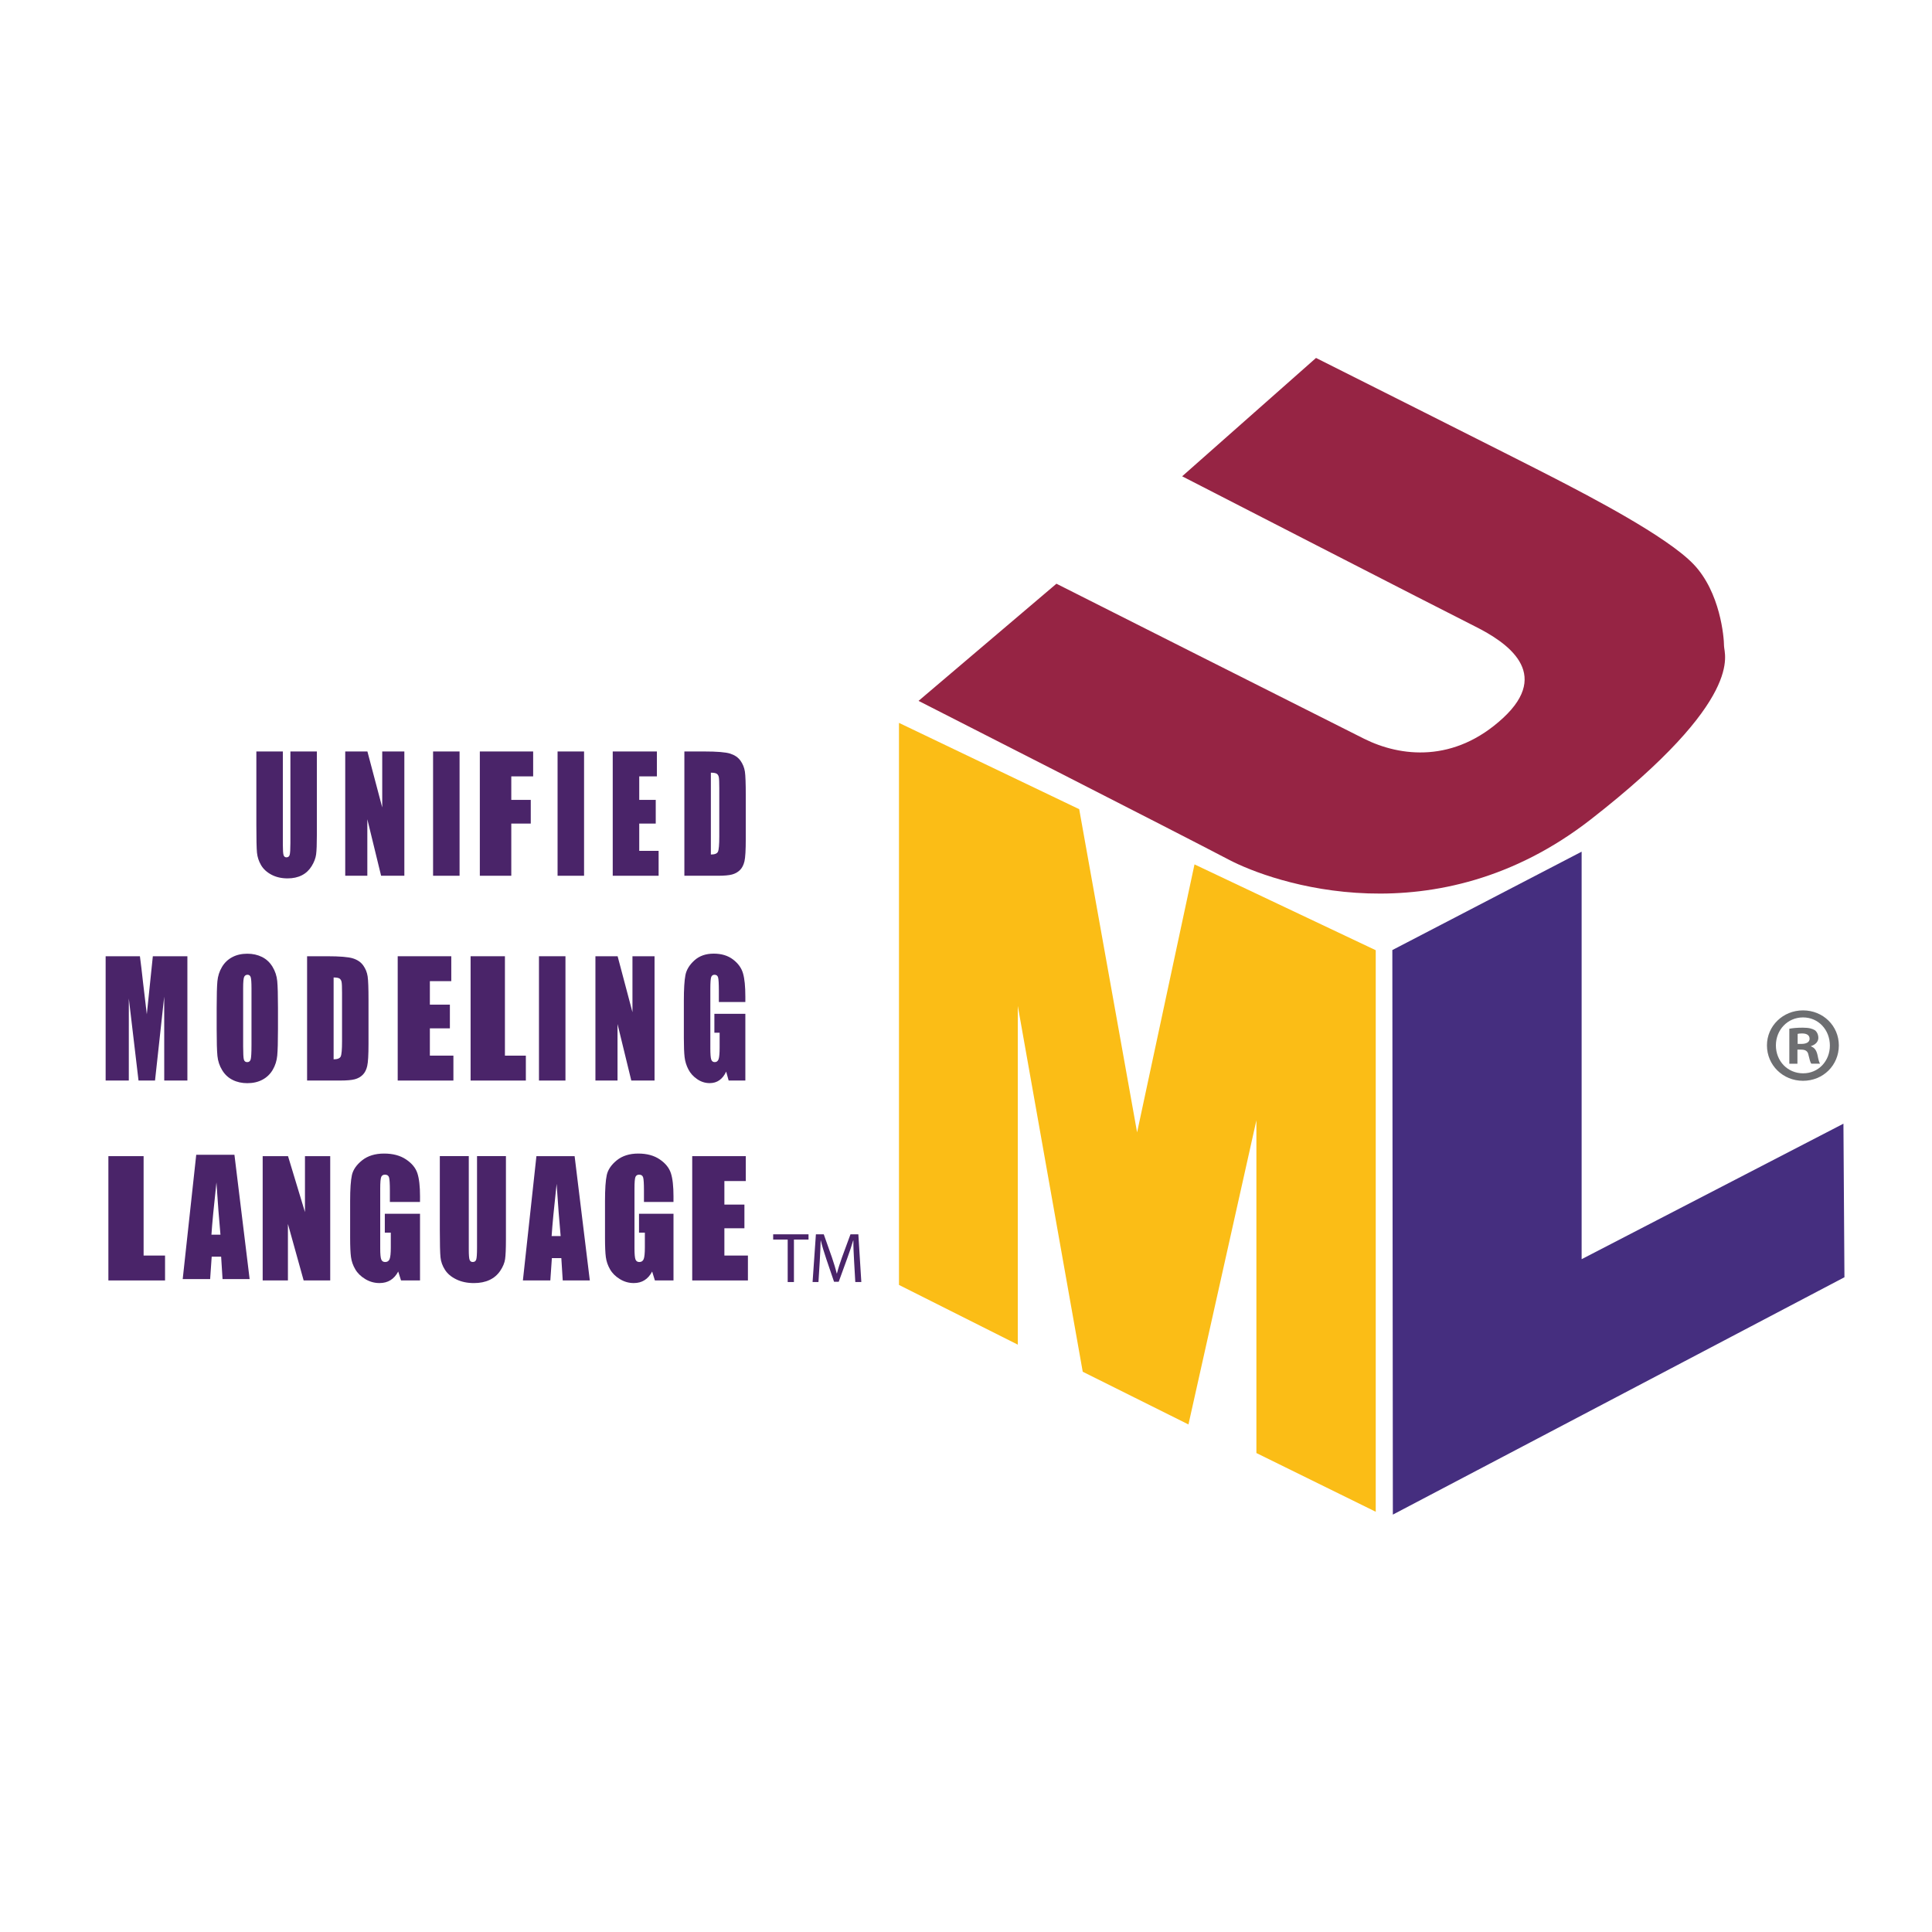
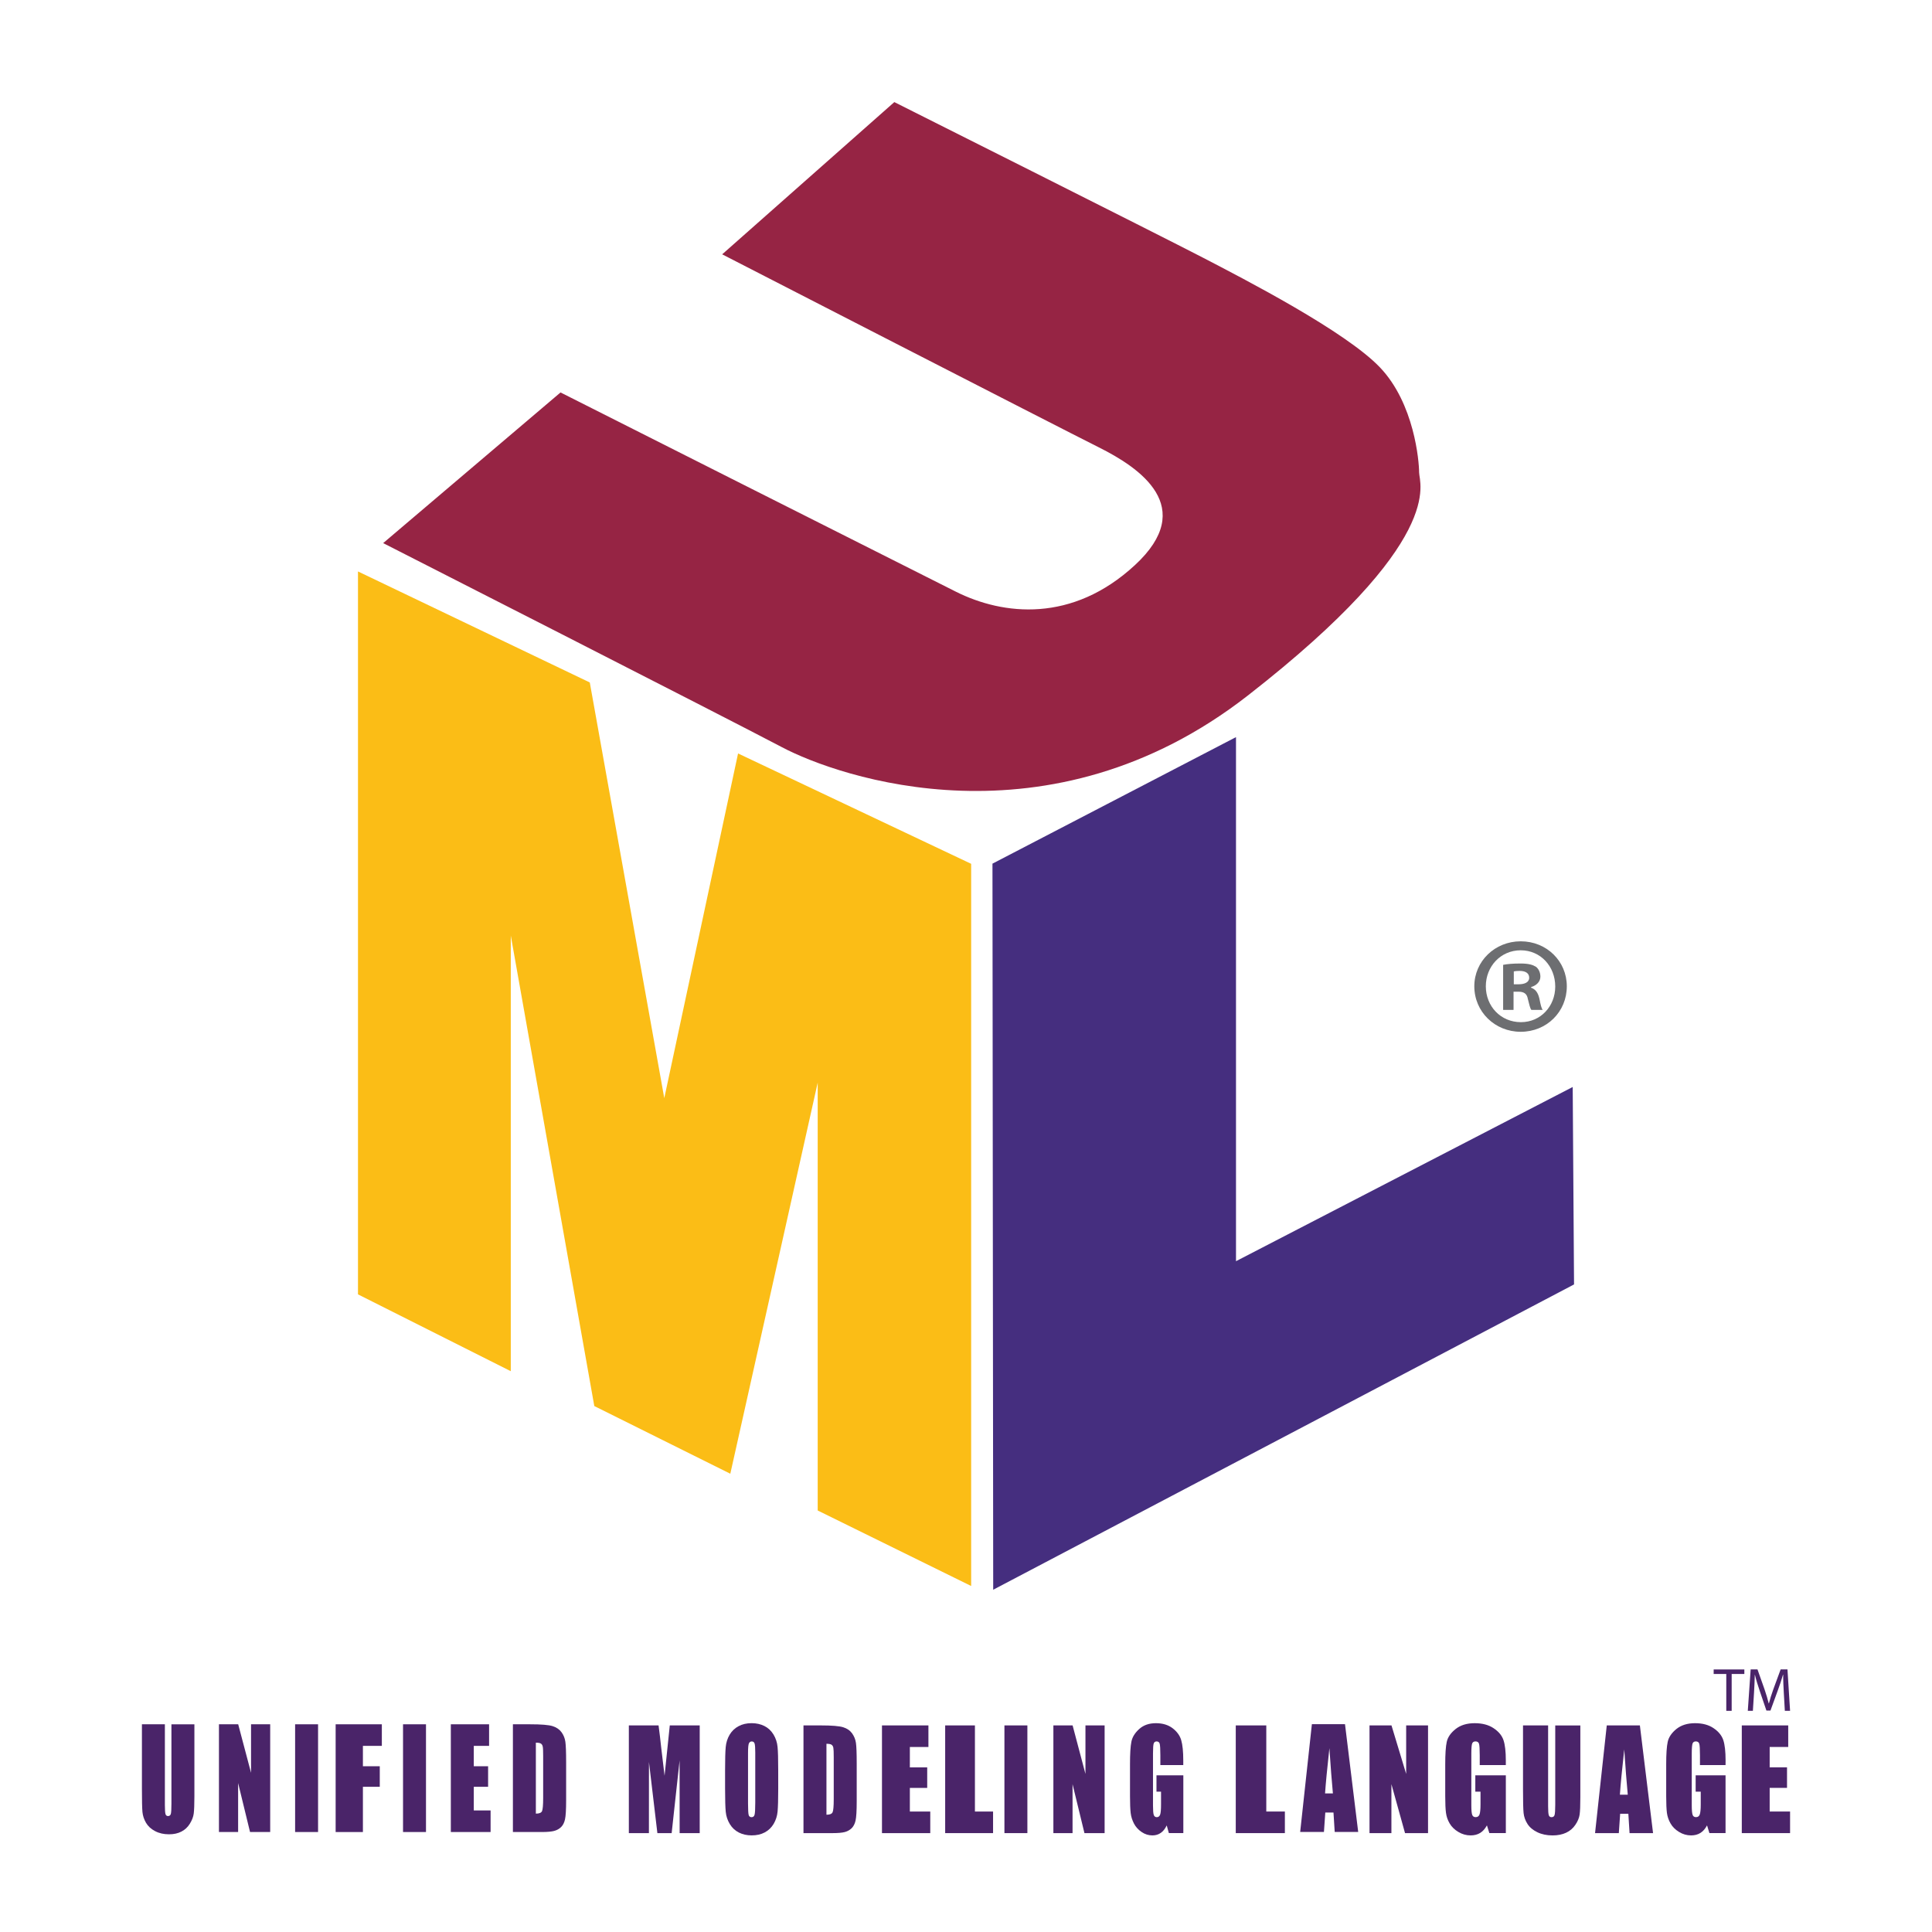
<svg xmlns="http://www.w3.org/2000/svg" version="1.1" id="Layer_1" x="0px" y="0px" width="100px" height="100px" viewBox="150 95.5 100 100" enable-background="new 150 95.5 100 100" xml:space="preserve">
  <g>
-     <polygon fill="#FBBD16" points="202.681,165.099 202.681,147.565 206.042,166.501 211.514,169.229 215.031,153.487    215.031,170.709 221.208,173.748 221.208,144.683 211.827,140.241 208.856,154.111 205.859,137.383 196.531,132.916    196.531,162.008  " />
-     <polygon fill="#452E7F" points="222.067,144.675 231.865,139.583 231.865,160.675 245.416,153.662 245.468,161.61 222.094,173.896     " />
-     <path fill="#962444" d="M218.117,114.027l-6.929,6.126c0,0,13.519,6.949,15.16,7.77c1.643,0.821,3.979,2.4,1.453,4.738   s-5.306,2.021-7.201,1.074c-1.896-0.947-15.919-8.022-15.919-8.022l-7.137,6.064c0,0,13.77,7.012,16.044,8.212   c2.274,1.201,10.738,4.169,18.761-2.084c8.022-6.253,6.886-8.528,6.886-8.97c0-0.442-0.189-2.78-1.579-4.232   s-5.433-3.538-7.138-4.422C228.813,119.395,218.117,114.027,218.117,114.027z" />
+     <polygon fill="#FBBD16" points="176.438,166.473 176.438,143.922 180.761,168.277 187.801,171.78 192.324,151.537 192.324,173.683    200.267,177.591 200.267,140.211 188.202,134.499 184.383,152.34 180.527,130.824 168.529,125.078 168.529,162.496  " />
+     <polygon fill="#452E7F" points="201.37,140.202 213.975,133.653 213.975,160.779 231.403,151.762 231.472,161.982 201.408,177.784     " />
+     <path fill="#962444" d="M196.29,100.784l-8.91,7.88c0,0,17.385,8.935,19.496,9.991c2.116,1.056,5.122,3.087,1.87,6.093   c-3.248,3.005-6.821,2.601-9.261,1.382c-2.435-1.218-20.472-10.317-20.472-10.317l-9.18,7.798c0,0,17.71,9.018,20.637,10.562   c2.922,1.544,13.811,5.363,24.127-2.68s8.856-10.968,8.856-11.537c0-0.569-0.243-3.575-2.031-5.444s-6.988-4.549-9.18-5.687   C210.051,107.689,196.29,100.784,196.29,100.784z" />
    <g>
-       <path fill="#6D6E71" d="M245.178,149.609c0,1.026-0.807,1.833-1.855,1.833c-1.038,0-1.866-0.807-1.866-1.833    c0-1.005,0.828-1.812,1.866-1.812C244.371,147.798,245.178,148.604,245.178,149.609z M241.92,149.609    c0,0.806,0.597,1.446,1.413,1.446c0.796,0,1.381-0.641,1.381-1.436c0-0.807-0.585-1.458-1.392-1.458    C242.517,148.163,241.92,148.814,241.92,149.609z M243.035,150.559h-0.42v-1.811c0.166-0.033,0.397-0.056,0.696-0.056    c0.342,0,0.497,0.056,0.629,0.133c0.1,0.077,0.177,0.221,0.177,0.397c0,0.198-0.154,0.354-0.375,0.42v0.021    c0.177,0.066,0.275,0.198,0.331,0.442c0.055,0.275,0.088,0.386,0.132,0.452h-0.452c-0.056-0.066-0.089-0.231-0.144-0.441    c-0.033-0.199-0.144-0.287-0.376-0.287h-0.198V150.559L243.035,150.559z M243.046,149.532h0.199c0.231,0,0.419-0.077,0.419-0.265    c0-0.166-0.121-0.276-0.386-0.276c-0.11,0-0.188,0.011-0.232,0.022V149.532L243.046,149.532z" />
+       <path fill="#6D6E71" d="M231.098,146.55c0,1.317-1.038,2.355-2.387,2.355c-1.337,0-2.401-1.038-2.401-2.355    c0-1.295,1.064-2.328,2.401-2.328C230.06,144.222,231.098,145.255,231.098,146.55z M226.906,146.55    c0,1.032,0.767,1.857,1.817,1.857c1.023,0,1.776-0.825,1.776-1.845c0-1.038-0.753-1.875-1.789-1.875    C227.673,144.688,226.906,145.524,226.906,146.55z M228.34,147.771h-0.538v-2.331c0.214-0.043,0.513-0.069,0.896-0.069    c0.435,0,0.636,0.069,0.804,0.169c0.131,0.104,0.228,0.284,0.228,0.512c0,0.253-0.196,0.456-0.481,0.538v0.032    c0.229,0.084,0.357,0.254,0.429,0.565c0.07,0.356,0.11,0.499,0.169,0.584h-0.584c-0.071-0.085-0.111-0.299-0.183-0.571    c-0.044-0.254-0.188-0.37-0.485-0.37h-0.254V147.771L228.34,147.771z M228.354,146.446h0.254c0.299,0,0.543-0.098,0.543-0.337    c0-0.213-0.155-0.355-0.498-0.355c-0.144,0-0.24,0.012-0.299,0.026V146.446L228.354,146.446z" />
    </g>
  </g>
  <g>
-     <path fill="#4A2469" d="M166.401,134.396v4.3c0,0.488-0.013,0.83-0.039,1.027s-0.103,0.4-0.231,0.608s-0.296,0.366-0.506,0.473   c-0.209,0.107-0.456,0.161-0.74,0.161c-0.314,0-0.592-0.063-0.833-0.19c-0.241-0.127-0.42-0.292-0.54-0.497   c-0.119-0.204-0.189-0.419-0.211-0.646s-0.032-0.703-0.032-1.429v-3.807h1.371v4.824c0,0.281,0.013,0.46,0.037,0.539   c0.025,0.078,0.075,0.117,0.15,0.117c0.086,0,0.141-0.043,0.167-0.129c0.024-0.086,0.037-0.29,0.037-0.61v-4.741H166.401z" />
-     <path fill="#4A2469" d="M170.929,134.396v6.433h-1.203l-0.713-2.924v2.924h-1.144v-6.433h1.148l0.767,2.897v-2.897H170.929z" />
-     <path fill="#4A2469" d="M173.787,134.396v6.433h-1.371v-6.433H173.787z" />
-     <path fill="#4A2469" d="M174.836,134.396h2.76v1.289h-1.132v1.217h1.008v1.226h-1.008v2.701h-1.628V134.396z" />
-     <path fill="#4A2469" d="M180.231,134.396v6.433h-1.371v-6.433H180.231z" />
-     <path fill="#4A2469" d="M181.716,134.396H184v1.289h-0.913v1.217h0.854v1.226h-0.854v1.412h1.003v1.289h-2.375V134.396z" />
-     <path fill="#4A2469" d="M185.423,134.396h1.027c0.663,0,1.111,0.037,1.344,0.111c0.234,0.075,0.412,0.196,0.533,0.366   s0.197,0.358,0.229,0.566c0.03,0.208,0.045,0.617,0.045,1.226v2.253c0,0.578-0.022,0.963-0.067,1.158   c-0.045,0.195-0.123,0.348-0.233,0.457c-0.111,0.11-0.248,0.187-0.411,0.231c-0.163,0.043-0.408,0.065-0.736,0.065h-1.731V134.396z    M186.794,135.494v4.236c0.199,0,0.321-0.048,0.367-0.145c0.045-0.097,0.069-0.36,0.069-0.79v-2.502   c0-0.292-0.008-0.479-0.023-0.561c-0.015-0.082-0.05-0.143-0.104-0.181C187.047,135.514,186.944,135.494,186.794,135.494z" />
-     <path fill="#4A2469" d="M159.699,144.995v6.434h-1.198l-0.002-4.343l-0.475,4.343h-0.854l-0.502-4.248l-0.001,4.248h-1.199v-6.434   h1.774c0.052,0.388,0.106,0.845,0.163,1.369l0.194,1.635l0.312-3.004H159.699z" />
-     <path fill="#4A2469" d="M164.388,148.765c0,0.646-0.013,1.104-0.038,1.372s-0.103,0.515-0.234,0.737   c-0.131,0.222-0.309,0.393-0.533,0.512s-0.484,0.179-0.782,0.179c-0.282,0-0.536-0.056-0.761-0.169   c-0.225-0.112-0.405-0.28-0.542-0.506c-0.137-0.226-0.218-0.47-0.244-0.735c-0.026-0.265-0.039-0.728-0.039-1.39v-1.101   c0-0.646,0.013-1.104,0.037-1.372c0.025-0.27,0.103-0.515,0.235-0.737c0.131-0.223,0.309-0.394,0.533-0.512   c0.224-0.12,0.484-0.179,0.782-0.179c0.282,0,0.536,0.057,0.761,0.169c0.225,0.113,0.406,0.282,0.542,0.507   c0.137,0.225,0.218,0.47,0.244,0.734s0.039,0.729,0.039,1.391L164.388,148.765L164.388,148.765z M163.017,146.651   c0-0.299-0.014-0.49-0.041-0.573c-0.027-0.083-0.083-0.125-0.168-0.125c-0.072,0-0.127,0.034-0.166,0.101   c-0.038,0.068-0.057,0.267-0.057,0.598v3.002c0,0.373,0.013,0.604,0.038,0.69c0.025,0.088,0.083,0.132,0.175,0.132   c0.094,0,0.154-0.051,0.18-0.151c0.025-0.101,0.039-0.34,0.039-0.719V146.651z" />
-     <path fill="#4A2469" d="M165.896,144.995h1.027c0.663,0,1.111,0.037,1.345,0.111c0.234,0.074,0.412,0.196,0.533,0.366   c0.121,0.169,0.197,0.358,0.228,0.566s0.045,0.617,0.045,1.226v2.254c0,0.578-0.022,0.964-0.067,1.158   c-0.044,0.195-0.122,0.347-0.233,0.457s-0.248,0.187-0.411,0.23c-0.163,0.043-0.409,0.065-0.737,0.065h-1.731V144.995z    M167.268,146.094v4.236c0.199,0,0.321-0.049,0.367-0.146s0.069-0.359,0.069-0.79v-2.501c0-0.292-0.007-0.479-0.023-0.562   c-0.015-0.082-0.05-0.142-0.105-0.181C167.521,146.113,167.418,146.094,167.268,146.094z" />
-     <path fill="#4A2469" d="M170.585,144.995h2.773v1.289h-1.108v1.217h1.036v1.226h-1.036v1.412h1.218v1.29h-2.883V144.995z" />
-     <path fill="#4A2469" d="M176.135,144.995v5.145h1.083v1.289h-2.86v-6.434H176.135z" />
-     <path fill="#4A2469" d="M179.268,144.995v6.434h-1.371v-6.434H179.268z" />
-     <path fill="#4A2469" d="M183.879,144.995v6.434h-1.203l-0.713-2.925v2.925h-1.144v-6.434h1.149l0.768,2.896v-2.896H183.879z" />
-     <path fill="#4A2469" d="M188.579,147.365h-1.371v-0.583c0-0.368-0.014-0.598-0.04-0.69c-0.026-0.092-0.087-0.139-0.185-0.139   c-0.084,0-0.141,0.04-0.171,0.119c-0.03,0.079-0.045,0.283-0.045,0.611v3.085c0,0.288,0.015,0.479,0.045,0.569   c0.031,0.092,0.091,0.138,0.182,0.138c0.099,0,0.166-0.052,0.201-0.155c0.036-0.104,0.053-0.304,0.053-0.604v-0.763h-0.272v-0.977   h1.603v3.451h-0.865l-0.127-0.461c-0.093,0.199-0.211,0.348-0.353,0.447c-0.142,0.1-0.309,0.149-0.502,0.149   c-0.229,0-0.445-0.067-0.646-0.205c-0.2-0.136-0.353-0.305-0.456-0.506c-0.104-0.201-0.169-0.412-0.195-0.633   c-0.026-0.222-0.039-0.554-0.039-0.996v-1.91c0-0.614,0.027-1.061,0.081-1.339s0.21-0.533,0.467-0.765s0.589-0.348,0.998-0.348   c0.401,0,0.734,0.101,0.999,0.302c0.265,0.202,0.437,0.44,0.517,0.717c0.081,0.277,0.121,0.679,0.121,1.205L188.579,147.365   L188.579,147.365z" />
-     <path fill="#4A2469" d="M157.433,155.342v5.145h1.11v1.289h-2.933v-6.434H157.433z" />
-     <path fill="#4A2469" d="M162.134,155.27l0.787,6.434h-1.402l-0.073-1.158h-0.489l-0.08,1.158h-1.42l0.7-6.434H162.134z    M161.411,159.406c-0.068-0.729-0.138-1.629-0.208-2.703c-0.136,1.233-0.222,2.134-0.259,2.703H161.411z" />
-     <path fill="#4A2469" d="M167.092,155.342v6.434h-1.375l-0.814-2.925v2.925h-1.307v-6.434h1.312l0.877,2.896v-2.896H167.092z" />
-     <path fill="#4A2469" d="M171.739,157.712h-1.559v-0.583c0-0.367-0.015-0.598-0.044-0.69c-0.029-0.093-0.1-0.139-0.209-0.139   c-0.096,0-0.161,0.04-0.195,0.119c-0.034,0.08-0.052,0.283-0.052,0.611v3.085c0,0.288,0.017,0.479,0.052,0.569   c0.034,0.092,0.103,0.138,0.206,0.138c0.112,0,0.189-0.052,0.229-0.154c0.041-0.104,0.061-0.305,0.061-0.604v-0.762h-0.31v-0.977   h1.822v3.45h-0.983l-0.145-0.461c-0.106,0.199-0.24,0.349-0.4,0.447c-0.162,0.101-0.352,0.15-0.571,0.15   c-0.261,0-0.505-0.068-0.733-0.205s-0.401-0.305-0.519-0.507c-0.119-0.201-0.192-0.412-0.222-0.633   c-0.03-0.222-0.044-0.554-0.044-0.995v-1.911c0-0.614,0.031-1.061,0.092-1.339c0.062-0.277,0.239-0.532,0.531-0.765   c0.292-0.231,0.67-0.348,1.134-0.348c0.457,0,0.835,0.101,1.136,0.303c0.301,0.2,0.497,0.439,0.588,0.716s0.137,0.679,0.137,1.205   L171.739,157.712L171.739,157.712z" />
-     <path fill="#4A2469" d="M176.187,155.342v4.301c0,0.487-0.015,0.83-0.043,1.027s-0.112,0.399-0.252,0.607   c-0.14,0.208-0.324,0.366-0.552,0.473c-0.229,0.108-0.499,0.162-0.809,0.162c-0.343,0-0.647-0.063-0.91-0.191   c-0.264-0.127-0.46-0.293-0.59-0.497c-0.13-0.203-0.208-0.418-0.231-0.646c-0.023-0.227-0.035-0.703-0.035-1.429v-3.808h1.499   v4.824c0,0.281,0.013,0.461,0.041,0.538c0.027,0.079,0.082,0.118,0.164,0.118c0.094,0,0.154-0.043,0.181-0.13   c0.027-0.085,0.041-0.289,0.041-0.609v-4.741H176.187L176.187,155.342z" />
-     <path fill="#4A2469" d="M179.742,155.342l0.787,6.434h-1.402l-0.073-1.157h-0.489l-0.08,1.157h-1.42l0.7-6.434H179.742z    M179.019,159.479c-0.068-0.728-0.138-1.629-0.208-2.703c-0.136,1.233-0.223,2.134-0.259,2.703H179.019z" />
-     <path fill="#4A2469" d="M184.859,157.712h-1.528v-0.583c0-0.367-0.014-0.598-0.043-0.69s-0.097-0.139-0.206-0.139   c-0.093,0-0.157,0.04-0.191,0.119c-0.034,0.08-0.05,0.283-0.05,0.611v3.085c0,0.288,0.017,0.479,0.05,0.569   c0.033,0.092,0.101,0.138,0.202,0.138c0.11,0,0.185-0.052,0.225-0.154c0.04-0.104,0.06-0.305,0.06-0.604v-0.762h-0.303v-0.977   h1.785v3.45h-0.963l-0.142-0.461c-0.104,0.199-0.235,0.349-0.393,0.447c-0.158,0.101-0.344,0.15-0.559,0.15   c-0.256,0-0.496-0.068-0.719-0.205c-0.224-0.137-0.394-0.305-0.509-0.507c-0.116-0.201-0.188-0.412-0.217-0.633   c-0.029-0.222-0.043-0.554-0.043-0.995v-1.911c0-0.614,0.03-1.061,0.091-1.339c0.06-0.277,0.233-0.532,0.52-0.765   c0.287-0.231,0.657-0.348,1.111-0.348c0.447,0,0.818,0.101,1.113,0.303c0.295,0.2,0.487,0.439,0.576,0.716   c0.09,0.276,0.134,0.679,0.134,1.205L184.859,157.712L184.859,157.712z" />
-     <path fill="#4A2469" d="M185.83,155.342h2.772v1.289h-1.108v1.218h1.037v1.226h-1.037v1.412h1.218v1.289h-2.883V155.342z" />
+     <path fill="#4A2469" d="M160.062,184.749v3.728c0,0.422-0.012,0.719-0.034,0.89c-0.022,0.172-0.09,0.347-0.2,0.526   c-0.111,0.182-0.258,0.318-0.439,0.41c-0.181,0.094-0.395,0.14-0.641,0.14c-0.272,0-0.513-0.054-0.722-0.165   c-0.21-0.109-0.365-0.254-0.469-0.431c-0.103-0.177-0.165-0.363-0.184-0.56s-0.027-0.609-0.027-1.238v-3.3h1.188v4.182   c0,0.242,0.012,0.398,0.032,0.466c0.021,0.068,0.065,0.102,0.131,0.102c0.074,0,0.123-0.037,0.145-0.111   c0.021-0.074,0.031-0.252,0.031-0.528v-4.109H160.062z" />
+     <path fill="#4A2469" d="M163.985,184.749v5.576h-1.043l-0.617-2.535v2.535h-0.992v-5.576h0.996l0.665,2.511v-2.511H163.985z" />
+     <path fill="#4A2469" d="M166.463,184.749v5.576h-1.188v-5.576H166.463z" />
+     <path fill="#4A2469" d="M167.372,184.749h2.392v1.117h-0.98v1.055h0.873v1.063h-0.873v2.342h-1.411V184.749z" />
+     <path fill="#4A2469" d="M172.049,184.749v5.576h-1.188v-5.576H172.049z" />
+     <path fill="#4A2469" d="M173.336,184.749h1.979v1.117h-0.792v1.055h0.741v1.063h-0.741v1.224h0.87v1.117h-2.058V184.749z" />
+     <path fill="#4A2469" d="M176.548,184.749h0.89c0.575,0,0.964,0.031,1.167,0.096c0.202,0.064,0.355,0.171,0.461,0.317   s0.171,0.311,0.197,0.491c0.026,0.18,0.04,0.534,0.04,1.062v1.953c0,0.501-0.02,0.835-0.059,1.004   c-0.038,0.17-0.106,0.302-0.201,0.396c-0.097,0.095-0.216,0.161-0.356,0.199s-0.354,0.058-0.639,0.058h-1.5V184.749z    M177.736,185.7v3.673c0.172,0,0.278-0.042,0.318-0.126c0.039-0.084,0.06-0.313,0.06-0.685v-2.169c0-0.253-0.006-0.414-0.021-0.485   c-0.013-0.071-0.043-0.124-0.091-0.157C177.957,185.718,177.866,185.7,177.736,185.7z" />
+     <path fill="#4A2469" d="M186.217,184.807v5.575h-1.039l-0.002-3.764l-0.411,3.764h-0.739l-0.436-3.682l-0.002,3.682h-1.039v-5.575   h1.538c0.046,0.335,0.092,0.731,0.141,1.186l0.17,1.418l0.27-2.604H186.217z" />
+     <path fill="#4A2469" d="M190.281,188.073c0,0.559-0.012,0.956-0.033,1.19c-0.021,0.231-0.089,0.444-0.203,0.639   c-0.113,0.191-0.268,0.34-0.461,0.443c-0.195,0.104-0.421,0.154-0.678,0.154c-0.245,0-0.465-0.048-0.66-0.146   c-0.194-0.099-0.352-0.244-0.47-0.438c-0.118-0.195-0.19-0.408-0.212-0.638c-0.022-0.23-0.034-0.632-0.034-1.205v-0.955   c0-0.559,0.011-0.956,0.033-1.188c0.021-0.233,0.088-0.446,0.202-0.639c0.114-0.193,0.269-0.34,0.462-0.442   c0.194-0.106,0.42-0.157,0.678-0.157c0.245,0,0.465,0.05,0.66,0.147c0.194,0.098,0.352,0.244,0.47,0.438   c0.118,0.196,0.189,0.407,0.211,0.639c0.023,0.229,0.034,0.63,0.034,1.203L190.281,188.073L190.281,188.073z M189.093,186.242   c0-0.261-0.012-0.425-0.035-0.498c-0.025-0.071-0.072-0.107-0.146-0.107c-0.063,0-0.109,0.028-0.143,0.087   c-0.034,0.058-0.051,0.23-0.051,0.519v2.602c0,0.322,0.012,0.522,0.033,0.598c0.021,0.076,0.072,0.114,0.151,0.114   c0.081,0,0.134-0.044,0.156-0.132c0.022-0.085,0.034-0.293,0.034-0.621V186.242z" />
+     <path fill="#4A2469" d="M191.588,184.807h0.891c0.574,0,0.963,0.032,1.165,0.095c0.203,0.064,0.356,0.171,0.462,0.319   c0.105,0.146,0.171,0.31,0.197,0.489c0.027,0.182,0.04,0.536,0.04,1.063v1.953c0,0.501-0.02,0.836-0.059,1.004   c-0.038,0.17-0.105,0.3-0.2,0.396c-0.098,0.095-0.216,0.162-0.356,0.2c-0.142,0.037-0.354,0.056-0.639,0.056h-1.501V184.807z    M192.777,185.758v3.672c0.172,0,0.277-0.042,0.317-0.127c0.04-0.083,0.06-0.311,0.06-0.684v-2.169c0-0.251-0.006-0.414-0.02-0.484   c-0.013-0.072-0.043-0.124-0.092-0.158C192.997,185.775,192.907,185.758,192.777,185.758z" />
+     <path fill="#4A2469" d="M195.651,184.807h2.404v1.117h-0.961v1.055h0.898v1.063h-0.898v1.223h1.056v1.118h-2.499V184.807z" />
+     <path fill="#4A2469" d="M200.462,184.807v4.458h0.939v1.117h-2.479v-5.575H200.462z" />
+     <path fill="#4A2469" d="M203.177,184.807v5.575h-1.188v-5.575H203.177z" />
+     <path fill="#4A2469" d="M207.175,184.807v5.575h-1.044l-0.616-2.534v2.534h-0.992v-5.575h0.995l0.665,2.511v-2.511H207.175z" />
+     <path fill="#4A2469" d="M211.249,186.86h-1.189v-0.506c0-0.318-0.013-0.518-0.034-0.598c-0.022-0.079-0.076-0.12-0.16-0.12   c-0.073,0-0.123,0.033-0.149,0.103s-0.038,0.245-0.038,0.53v2.674c0,0.251,0.012,0.415,0.038,0.493   c0.026,0.079,0.079,0.121,0.158,0.121c0.084,0,0.144-0.047,0.175-0.135c0.03-0.091,0.045-0.265,0.045-0.525v-0.66h-0.236v-0.846   h1.39v2.99h-0.748l-0.112-0.398c-0.081,0.172-0.182,0.301-0.306,0.386c-0.123,0.088-0.268,0.131-0.435,0.131   c-0.199,0-0.387-0.058-0.56-0.177c-0.174-0.118-0.306-0.266-0.396-0.439c-0.09-0.176-0.146-0.357-0.169-0.548   c-0.022-0.193-0.034-0.48-0.034-0.863v-1.657c0-0.532,0.022-0.918,0.071-1.16c0.046-0.241,0.182-0.461,0.405-0.662   c0.222-0.201,0.509-0.302,0.863-0.302c0.349,0,0.637,0.087,0.866,0.261c0.229,0.176,0.379,0.382,0.447,0.623   c0.069,0.239,0.105,0.587,0.105,1.045v0.24H211.249z" />
+     <path fill="#4A2469" d="M215.543,184.807v4.457h0.962v1.118h-2.542v-5.575H215.543z" />
+     <path fill="#4A2469" d="M219.617,184.743l0.683,5.577h-1.216l-0.063-1.005h-0.424l-0.07,1.005h-1.23l0.606-5.577H219.617z    M218.991,188.328c-0.06-0.631-0.12-1.412-0.182-2.344c-0.117,1.07-0.191,1.85-0.224,2.344H218.991z" />
+     <path fill="#4A2469" d="M223.915,184.807v5.575h-1.191l-0.705-2.535v2.535h-1.133v-5.575h1.137l0.76,2.511v-2.511H223.915z" />
+     <path fill="#4A2469" d="M227.943,186.86h-1.352v-0.506c0-0.318-0.013-0.519-0.038-0.598c-0.025-0.081-0.086-0.121-0.182-0.121   c-0.084,0-0.14,0.035-0.17,0.103c-0.029,0.069-0.045,0.246-0.045,0.53v2.674c0,0.25,0.015,0.415,0.045,0.494   c0.029,0.079,0.089,0.119,0.178,0.119c0.099,0,0.164-0.045,0.199-0.134c0.035-0.09,0.053-0.265,0.053-0.522v-0.662h-0.269v-0.846   h1.58v2.99h-0.853l-0.126-0.4c-0.093,0.172-0.207,0.303-0.347,0.39c-0.14,0.086-0.306,0.129-0.496,0.129   c-0.226,0-0.438-0.059-0.636-0.179c-0.196-0.117-0.347-0.263-0.449-0.438c-0.103-0.174-0.166-0.358-0.191-0.55   c-0.026-0.191-0.039-0.479-0.039-0.861v-1.655c0-0.534,0.026-0.921,0.079-1.161c0.054-0.241,0.207-0.463,0.461-0.664   c0.254-0.2,0.581-0.3,0.983-0.3c0.395,0,0.724,0.086,0.984,0.262c0.261,0.174,0.431,0.382,0.51,0.621s0.119,0.587,0.119,1.043   V186.86L227.943,186.86z" />
+     <path fill="#4A2469" d="M231.798,184.807v3.727c0,0.422-0.012,0.72-0.037,0.89c-0.025,0.172-0.098,0.348-0.219,0.526   c-0.121,0.182-0.281,0.319-0.479,0.411c-0.199,0.093-0.432,0.14-0.7,0.14c-0.299,0-0.562-0.055-0.79-0.165   c-0.229-0.111-0.398-0.253-0.512-0.431c-0.112-0.176-0.179-0.362-0.2-0.561c-0.021-0.196-0.03-0.607-0.03-1.237v-3.3h1.299v4.181   c0,0.242,0.012,0.397,0.035,0.466s0.07,0.103,0.142,0.103c0.082,0,0.134-0.037,0.157-0.111s0.035-0.252,0.035-0.529v-4.108H231.798   L231.798,184.807z" />
+     <path fill="#4A2469" d="M234.88,184.807l0.682,5.575h-1.216l-0.063-1.003h-0.424l-0.069,1.003h-1.23l0.606-5.575H234.88z    M234.253,188.392c-0.061-0.632-0.12-1.411-0.182-2.343c-0.118,1.068-0.193,1.849-0.225,2.343H234.253z" />
+     <path fill="#4A2469" d="M239.314,186.86h-1.324v-0.506c0-0.318-0.013-0.519-0.037-0.598c-0.024-0.081-0.084-0.121-0.179-0.121   c-0.081,0-0.136,0.035-0.165,0.103c-0.028,0.069-0.044,0.246-0.044,0.53v2.674c0,0.25,0.016,0.415,0.044,0.494   s0.086,0.119,0.175,0.119c0.096,0,0.16-0.045,0.194-0.134c0.034-0.09,0.052-0.265,0.052-0.522v-0.662h-0.263v-0.846h1.547v2.99   h-0.835l-0.123-0.4c-0.089,0.172-0.203,0.303-0.34,0.39c-0.137,0.086-0.299,0.129-0.485,0.129c-0.221,0-0.43-0.059-0.623-0.179   c-0.193-0.117-0.341-0.263-0.44-0.438c-0.101-0.174-0.163-0.358-0.189-0.55c-0.024-0.191-0.037-0.479-0.037-0.861v-1.655   c0-0.534,0.026-0.921,0.079-1.161c0.052-0.241,0.203-0.463,0.45-0.664c0.249-0.2,0.57-0.3,0.964-0.3   c0.388,0,0.709,0.086,0.965,0.262c0.256,0.174,0.422,0.382,0.5,0.621c0.077,0.239,0.116,0.587,0.116,1.043L239.314,186.86   L239.314,186.86z" />
+     <path fill="#4A2469" d="M240.155,184.807h2.403v1.116h-0.96v1.054h0.898v1.063h-0.898v1.224h1.056v1.118h-2.499V184.807z" />
    <g>
-       <path fill="#4A2469" d="M190.771,159.659h-0.752v-0.271h1.83v0.271h-0.755v2.199h-0.323V159.659L190.771,159.659z" />
-       <path fill="#4A2469" d="M194.208,160.773c-0.019-0.345-0.041-0.759-0.037-1.066h-0.011c-0.084,0.289-0.187,0.598-0.312,0.938    l-0.436,1.199h-0.242l-0.4-1.177c-0.117-0.349-0.216-0.668-0.286-0.961h-0.007c-0.007,0.308-0.025,0.722-0.048,1.093l-0.066,1.059    h-0.304l0.172-2.471h0.407l0.422,1.195c0.103,0.304,0.187,0.575,0.249,0.832h0.011c0.063-0.249,0.15-0.521,0.261-0.832l0.44-1.195    h0.407l0.154,2.471h-0.312L194.208,160.773z" />
+       <path fill="#4A2469" d="M239.351,182.145h-0.652v-0.234h1.588v0.234h-0.656v1.908h-0.279V182.145L239.351,182.145z" />
+       <path fill="#4A2469" d="M242.329,183.111c-0.017-0.298-0.035-0.657-0.031-0.925h-0.011c-0.072,0.251-0.161,0.517-0.269,0.813    l-0.379,1.039h-0.21l-0.347-1.02c-0.101-0.302-0.188-0.578-0.248-0.833h-0.006c-0.006,0.268-0.021,0.627-0.041,0.947l-0.058,0.919    h-0.263l0.148-2.143h0.353l0.366,1.035c0.088,0.265,0.162,0.499,0.215,0.723h0.011c0.054-0.216,0.13-0.452,0.226-0.723    l0.381-1.035h0.353l0.135,2.143h-0.271L242.329,183.111z" />
    </g>
  </g>
</svg>
